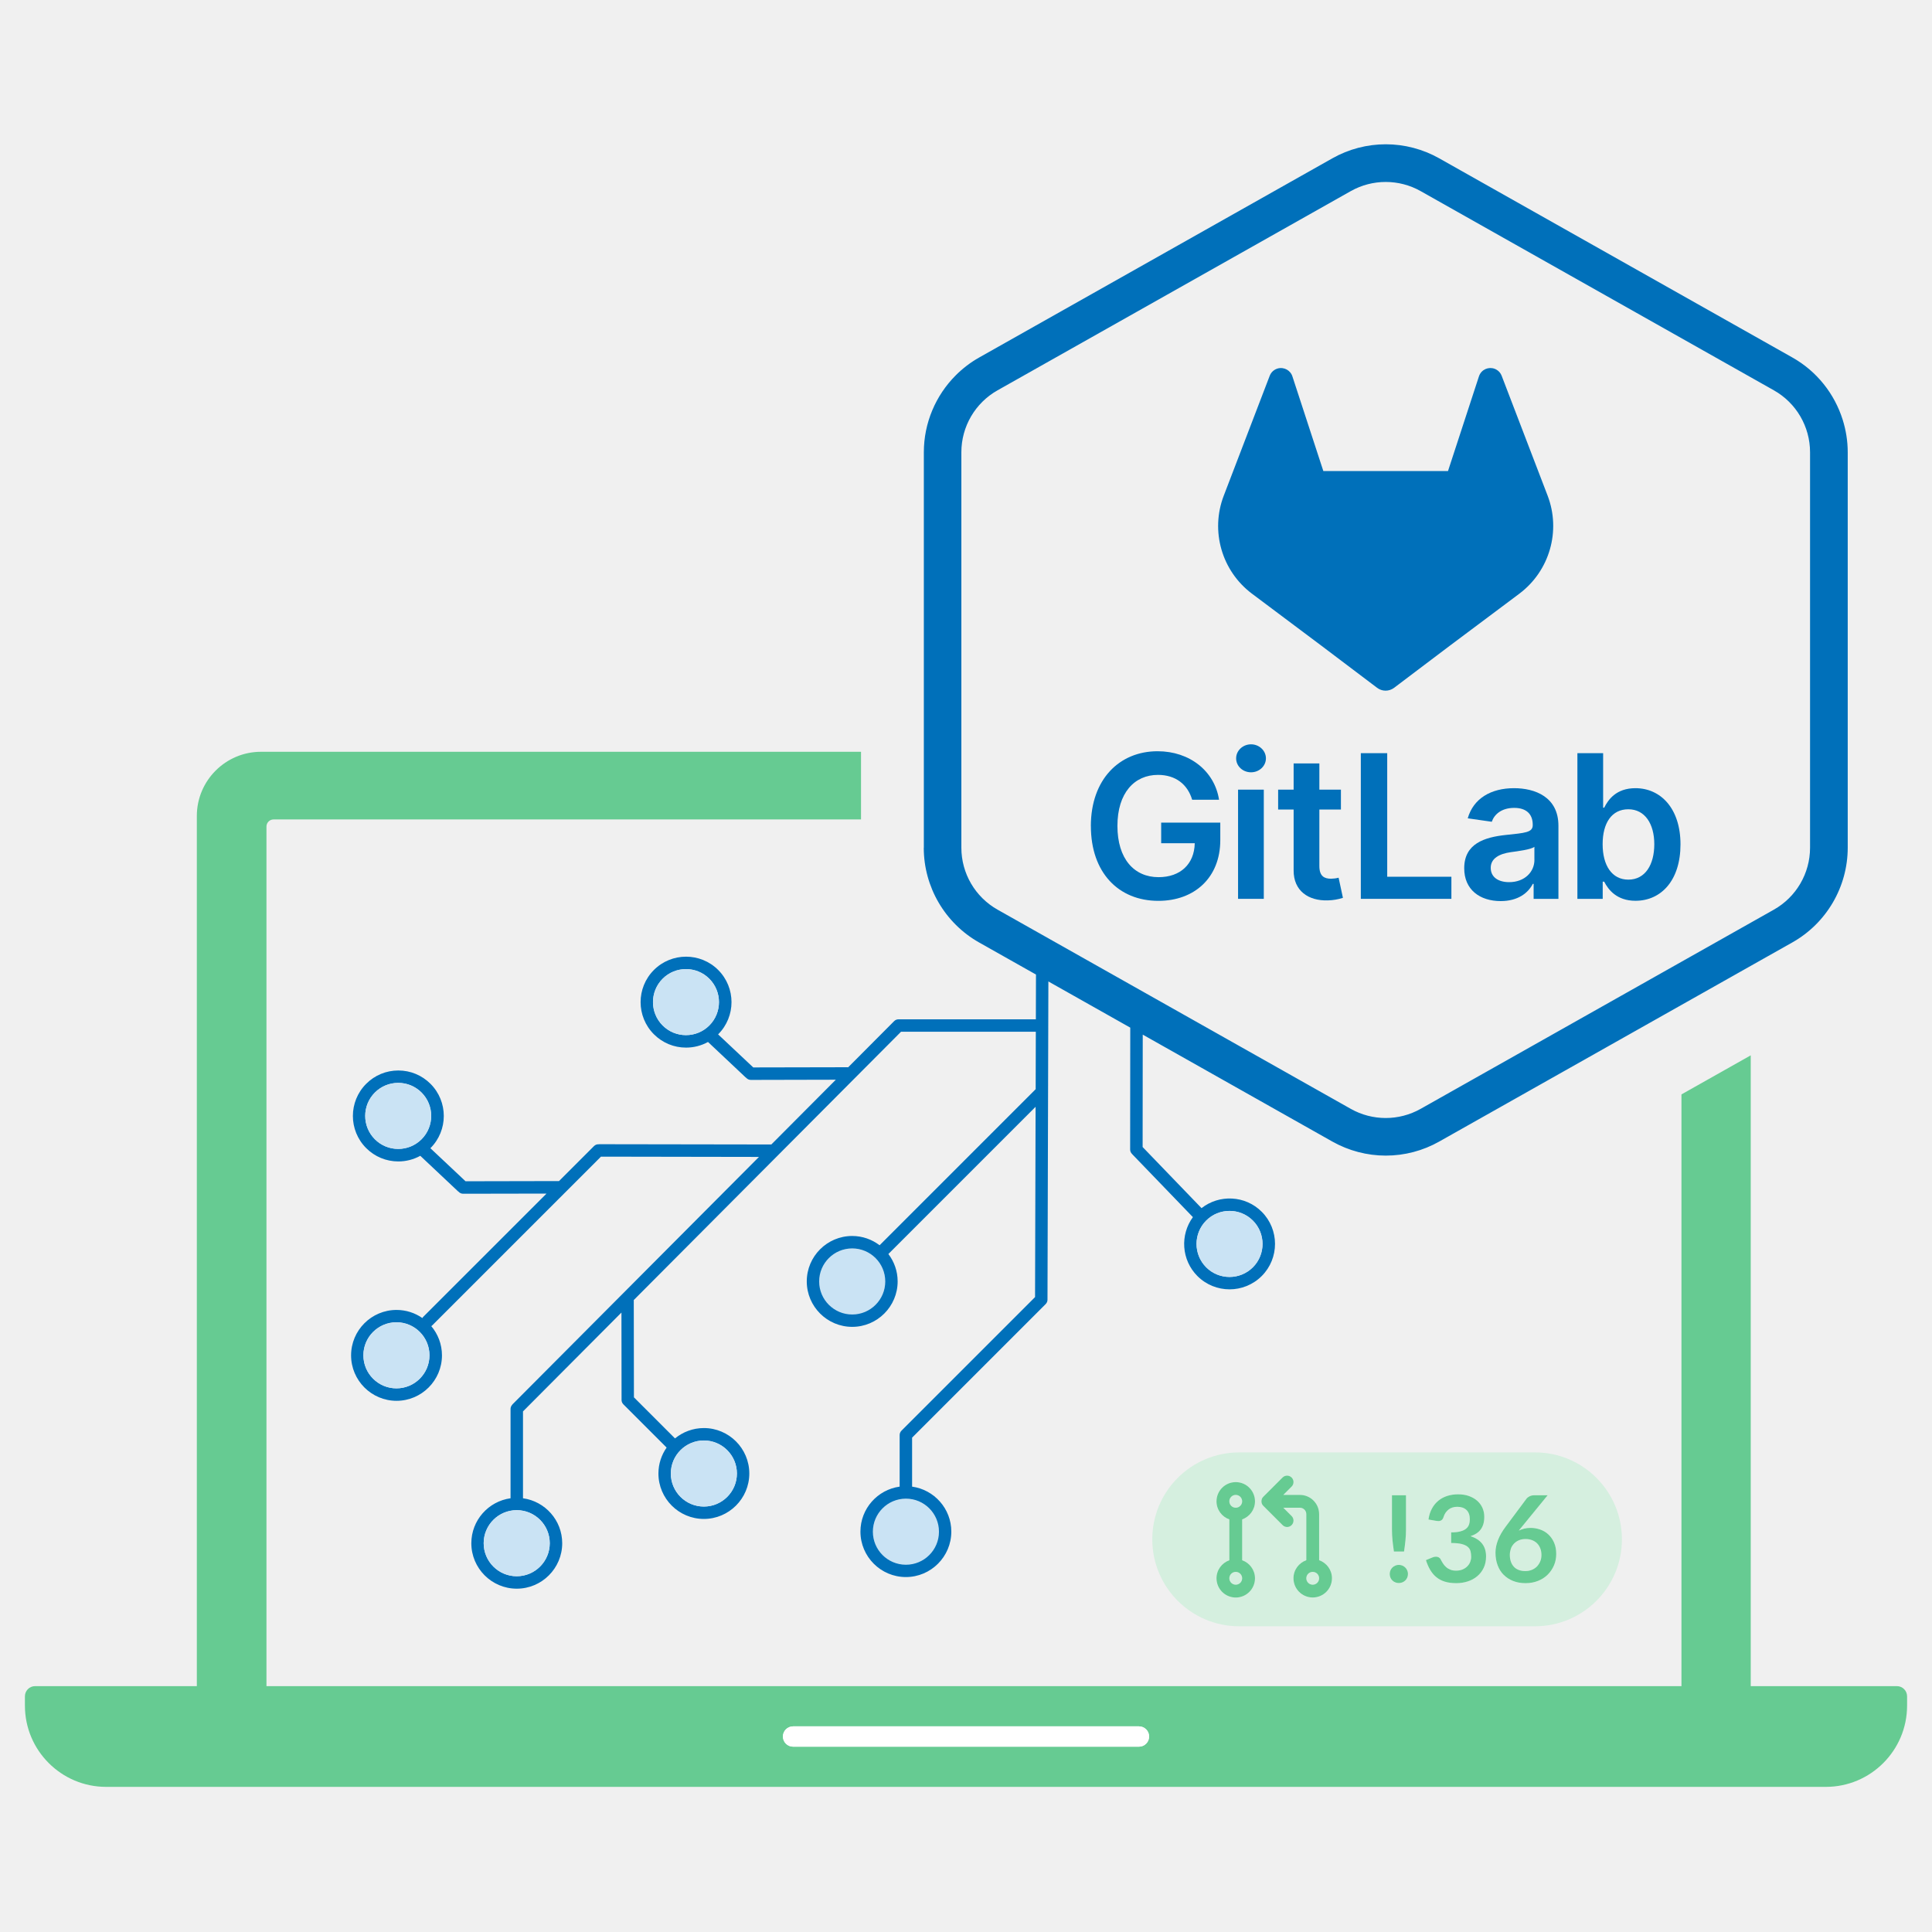
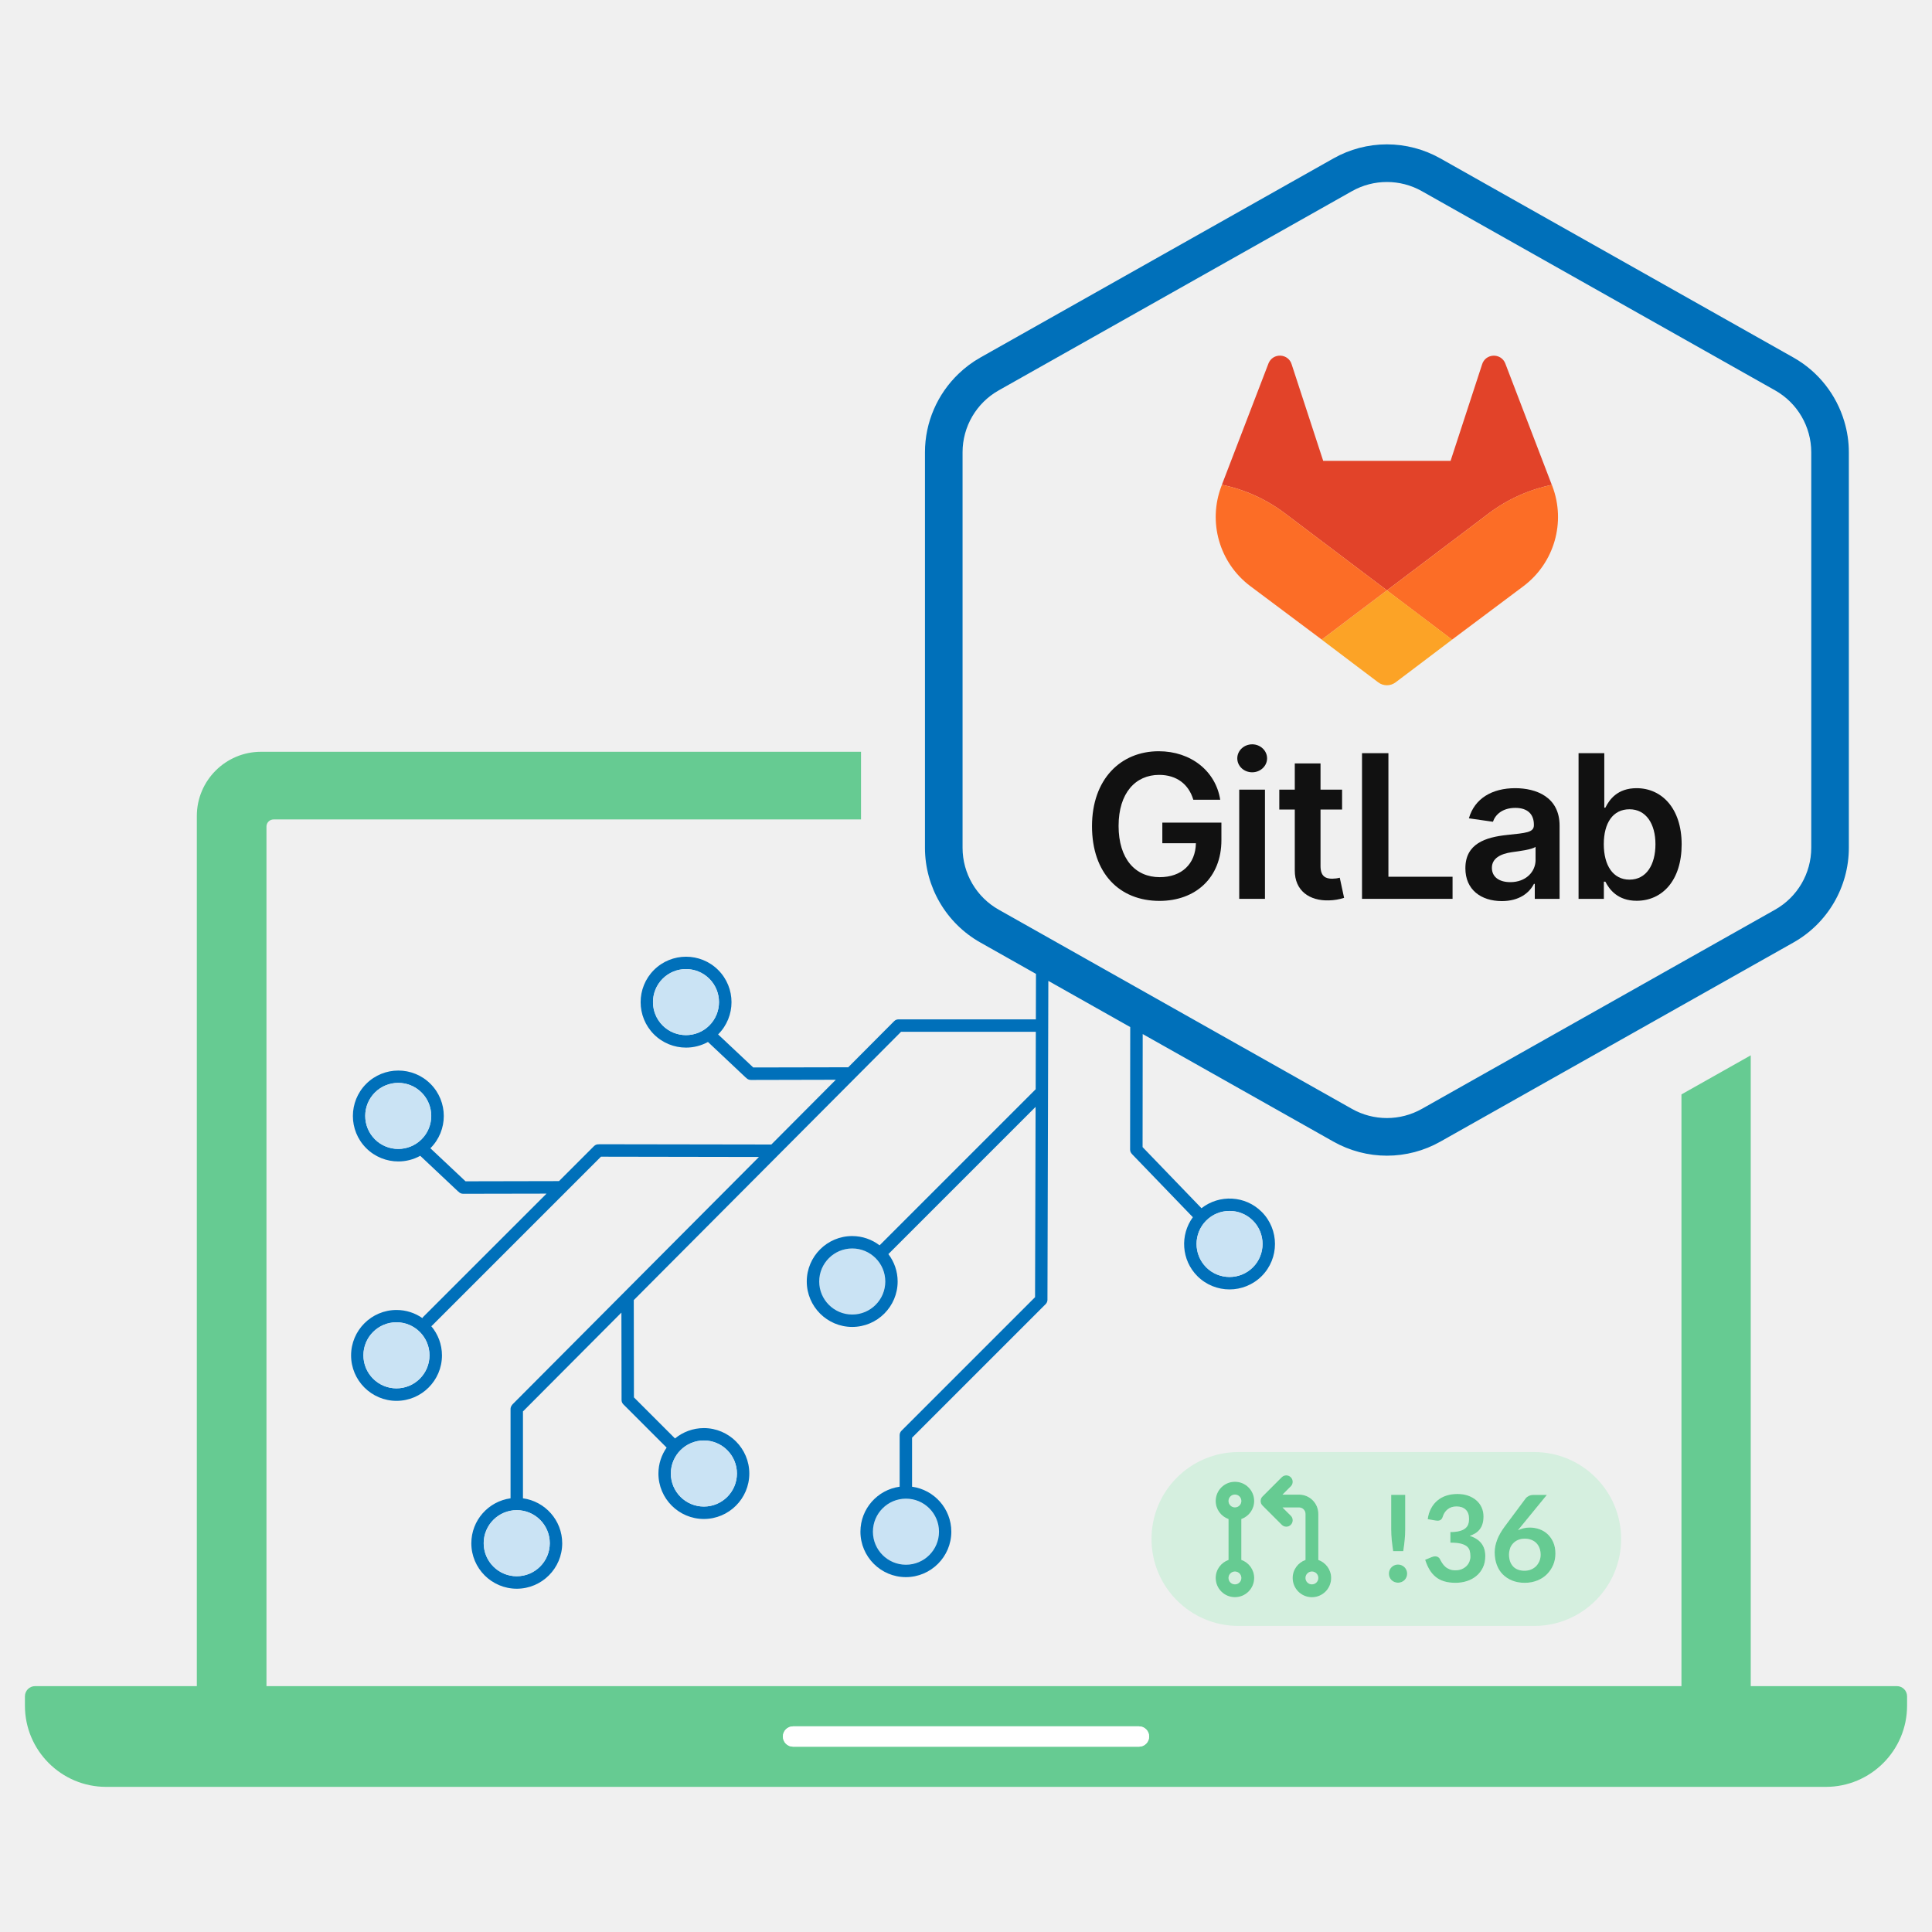
<svg xmlns="http://www.w3.org/2000/svg" id="a" viewBox="0 0 500 500">
  <path d="m490.92,436.37h-37.83v-163.25l-17.93,10.11v153.14H68.96v-222.46c0-1.02.83-1.84,1.84-1.84h152.03v-17.51H67.55c-9.16,0-16.61,7.45-16.61,16.61v225.2H9.08c-1.45,0-2.63,1.18-2.63,2.63v2.43c0,11.59,9.43,21.01,21.01,21.01h445.08c11.59,0,21.01-9.43,21.01-21.01v-2.43c0-1.45-1.18-2.63-2.63-2.63Zm-193.52,13.04c0,1.45-1.18,2.63-2.63,2.63h-89.52c-1.45,0-2.63-1.18-2.63-2.63s1.18-2.63,2.63-2.63h89.52c1.45,0,2.63,1.18,2.63,2.63Z" style="fill:#66cb92; stroke-width:0px;" />
  <path d="m205.24,446.78c-1.45,0-2.63,1.18-2.63,2.63s1.18,2.63,2.63,2.63h89.52c1.45,0,2.63-1.18,2.63-2.63s-1.18-2.63-2.63-2.63h-89.52Z" style="fill:#fff; stroke-width:0px;" />
-   <circle cx="234.44" cy="396.4" r="8.55" style="fill:#cae3f4; stroke-width:0px;" />
-   <path d="m220.54,323.1c-4.71,0-8.55,3.83-8.55,8.55s3.83,8.55,8.55,8.55,8.55-3.83,8.55-8.55-3.83-8.55-8.55-8.55Z" style="fill:#cae3f4; stroke-width:0px;" />
-   <path d="m239.07,219.4c0,10.14,5.49,19.53,14.32,24.51l14.72,8.3-.03,11.59h-35.55c-.43,0-.84.17-1.14.48l-11.89,11.94c-.06,0-.11-.02-.17-.02h0l-24.39.05-9.1-8.56s.02-.02.03-.02c4.59-4.59,4.59-12.05,0-16.64-4.59-4.59-12.05-4.59-16.64,0-4.59,4.59-4.59,12.05,0,16.64,2.22,2.22,5.18,3.45,8.32,3.45,2.02,0,3.96-.51,5.68-1.46l9.76,9.19s.07.04.11.07c.3.34.73.56,1.21.56h0l22-.05-16.69,16.76-44.51-.07h0c-.06,0-.12.01-.18.02-.43-.02-.87.13-1.2.46l-9.06,9.06-24.19.05-9.1-8.56s.02-.02.03-.02c4.59-4.59,4.59-12.05,0-16.64-2.22-2.22-5.18-3.45-8.32-3.45s-6.1,1.22-8.32,3.45c-4.59,4.59-4.59,12.05,0,16.64,2.22,2.22,5.18,3.45,8.32,3.45,2.02,0,3.96-.51,5.68-1.46l9.76,9.19s.07.04.11.07c.3.34.73.56,1.21.56h0l21.59-.04-31.88,31.87c-.1.1-.18.22-.25.34-1.9-1.32-4.2-2.1-6.69-2.1-6.49,0-11.76,5.28-11.76,11.76s5.28,11.76,11.76,11.76,11.76-5.28,11.76-11.76c0-2.88-1.04-5.51-2.76-7.56.07-.05.15-.11.21-.17l43.7-43.7,40.89.07-63.76,64.01c-.1.1-.18.21-.25.33-.18.26-.28.57-.28.9v23.1c-5.73.79-10.15,5.7-10.15,11.64,0,6.49,5.28,11.76,11.76,11.76s11.76-5.28,11.76-11.76c0-5.94-4.43-10.85-10.15-11.64v-22.48l25.48-25.58.03,22.62c0,.43.17.83.47,1.13l11.19,11.19c-1.33,1.91-2.12,4.22-2.12,6.71,0,6.49,5.28,11.76,11.76,11.76s11.76-5.28,11.76-11.76-5.28-11.76-11.76-11.76c-2.83,0-5.43,1.01-7.47,2.68l-10.63-10.63-.04-25.03s0-.09-.01-.14l69.18-69.45h34.88s-.04,14.87-.04,14.87l-40.39,40.39c-1.97-1.5-4.43-2.4-7.09-2.4-6.49,0-11.76,5.28-11.76,11.76s5.28,11.76,11.76,11.76,11.76-5.28,11.76-11.76c0-2.66-.9-5.12-2.4-7.09l38.1-38.1-.14,49.25-34.57,34.57c-.3.3-.47.71-.47,1.14v13.34c-5.73.79-10.15,5.7-10.15,11.64,0,6.49,5.28,11.76,11.76,11.76s11.76-5.28,11.76-11.76c0-5.94-4.43-10.85-10.15-11.64v-12.68l34.57-34.57c.3-.3.47-.71.47-1.13l.23-82.36,21.19,11.95-.03,31.54c0,.46.19.87.5,1.16.03.04.07.09.11.13l15.52,16.1s.08.07.12.1c-3.37,4.6-2.99,11.1,1.16,15.26,2.29,2.29,5.31,3.44,8.32,3.44s6.02-1.15,8.32-3.44c4.59-4.59,4.59-12.05,0-16.64-4.25-4.25-10.97-4.55-15.58-.93,0,0-.01-.02-.02-.03l-15.22-15.79.03-29.09,49.08,27.68c4.21,2.37,8.99,3.63,13.82,3.63s9.61-1.25,13.82-3.63l91.41-51.55c8.83-4.98,14.32-14.37,14.32-24.51v-102.35c0-2.89-.46-5.71-1.3-8.39-2.11-6.73-6.7-12.56-13.02-16.12l-91.41-51.55c-4.21-2.37-8.99-3.63-13.82-3.63s-9.61,1.25-13.82,3.63l-91.41,51.55c-2.25,1.27-4.27,2.82-6.05,4.6-5.21,5.21-8.27,12.35-8.27,19.91v102.35Zm-55.5,33.9c3.33,3.33,3.33,8.75,0,12.09-1.61,1.61-3.76,2.5-6.04,2.5s-4.43-.89-6.04-2.5c-3.33-3.33-3.33-8.75,0-12.09,1.67-1.67,3.85-2.5,6.04-2.5s4.38.83,6.04,2.5Zm-74.47,29.45c3.33,3.33,3.33,8.75,0,12.09-1.61,1.61-3.76,2.5-6.04,2.5s-4.43-.89-6.04-2.5c-3.33-3.33-3.33-8.75,0-12.09,1.61-1.61,3.76-2.5,6.04-2.5s4.43.89,6.04,2.5Zm-6.5,76.55c-4.71,0-8.55-3.83-8.55-8.55s3.83-8.55,8.55-8.55,8.55,3.83,8.55,8.55-3.83,8.55-8.55,8.55Zm79.56,13.5c4.71,0,8.55,3.83,8.55,8.55s-3.83,8.55-8.55,8.55-8.55-3.83-8.55-8.55,3.83-8.55,8.55-8.55Zm-56.98,26.58c0-4.71,3.83-8.55,8.55-8.55s8.55,3.83,8.55,8.55-3.83,8.55-8.55,8.55-8.55-3.83-8.55-8.55Zm100.72-2.98c0-4.71,3.83-8.55,8.55-8.55s8.55,3.83,8.55,8.55-3.83,8.55-8.55,8.55-8.55-3.83-8.55-8.55Zm-5.35-56.21c-4.71,0-8.55-3.83-8.55-8.55s3.83-8.55,8.55-8.55,8.55,3.83,8.55,8.55-3.83,8.55-8.55,8.55Zm91.61-12.22c-3.33-3.33-3.33-8.75,0-12.09,1.67-1.67,3.85-2.5,6.04-2.5s4.38.83,6.04,2.5c3.33,3.33,3.33,8.75,0,12.09s-8.75,3.33-12.09,0Zm-53.99-226.96l91.41-51.55c2.81-1.58,5.92-2.37,9.04-2.37s6.24.79,9.04,2.37l91.41,51.55c5.79,3.26,9.37,9.39,9.37,16.03v102.35c0,6.64-3.58,12.77-9.37,16.03l-91.41,51.55c-2.81,1.58-5.92,2.37-9.04,2.37s-6.24-.79-9.04-2.37l-91.41-51.55c-5.79-3.26-9.37-9.39-9.37-16.03v-102.35c0-6.64,3.58-12.77,9.37-16.03Z" style="fill:#0070ba; stroke-width:0px;" />
-   <path d="m323.98,153.62l.04.03.1.08,17.95,13.45,8.91,6.73,5.41,4.09c1.3.99,3.1.99,4.41,0l5.41-4.09,8.91-6.73,18.08-13.53.05-.04c7.79-5.88,10.76-16.2,7.28-25.32l-.12-.31-11.8-30.78c-.24-.6-.66-1.12-1.21-1.46-1.45-.93-3.38-.51-4.31.94-.17.26-.29.54-.38.84l-7.97,24.39h-32.26l-7.97-24.39c-.47-1.66-2.2-2.62-3.86-2.15-.29.08-.57.21-.82.37-.55.35-.97.86-1.21,1.46l-11.8,30.79-.12.31c-3.49,9.12-.52,19.44,7.27,25.32Z" style="fill:#0070ba; stroke-width:0px;" />
-   <path d="m282.32,213.81c0,11.93,7.07,19.33,17.47,19.33,9.33,0,16.02-6,16.02-15.72v-4.53h-15.3v5.34h8.69c-.11,5.38-3.7,8.78-9.37,8.78-6.31,0-10.64-4.73-10.64-13.27s4.4-13.2,10.49-13.2c4.55,0,7.66,2.43,8.85,6.43h6.96c-1.16-7.4-7.57-12.55-15.91-12.55-9.87,0-17.27,7.25-17.27,19.4Z" style="fill:#0070ba; stroke-width:0px;" />
-   <path d="m323.77,199.87c2.12,0,3.85-1.62,3.85-3.61s-1.73-3.63-3.85-3.63-3.86,1.62-3.86,3.63,1.72,3.61,3.85,3.61h.01Z" style="fill:#0070ba; stroke-width:0px;" />
-   <rect x="320.41" y="204.36" width="6.66" height="28.26" style="fill:#0070ba; stroke-width:0px;" />
-   <path d="m344.47,227.41c-1.68,0-3.02-.59-3.02-3.28v-14.63h5.58v-5.14h-5.58v-6.79h-6.66v6.79h-4.01v5.15h4.01v15.72c-.04,5.32,3.83,7.94,8.84,7.79,1.33-.03,2.66-.25,3.92-.66l-1.12-5.21c-.64.17-1.29.25-1.95.26Z" style="fill:#0070ba; stroke-width:0px;" />
-   <polygon points="359.01 194.92 352.18 194.92 352.18 232.62 375.62 232.62 375.62 226.9 359.01 226.9 359.01 194.92" style="fill:#0070ba; stroke-width:0px;" />
-   <path d="m403.32,213.7c0-7.47-6.09-9.72-11.49-9.72-5.95,0-10.51,2.65-11.98,7.8l6.22.89c.66-1.93,2.54-3.59,5.81-3.59,3.1,0,4.79,1.58,4.79,4.36v.11c0,1.91-2.01,2.01-7,2.54-5.48.59-10.73,2.23-10.73,8.6-.02,5.56,4.05,8.51,9.44,8.51,4.44,0,7.09-2.08,8.3-4.45h.22v3.88h6.42v-18.92Zm-6.21,8.79c.02,3.14-2.52,5.81-6.54,5.81h0c-2.78,0-4.77-1.26-4.77-3.71s2.23-3.63,5.19-4.05c1.75-.24,5.25-.68,6.11-1.38v3.33Z" style="fill:#0070ba; stroke-width:0px;" />
-   <path d="m423.25,203.98c-4.99,0-7.07,3-8.08,5.04h-.28v-14.1h-6.66v37.7h6.55v-4.45h.38c1.05,2.06,3.24,4.95,8.1,4.95,6.66,0,11.65-5.29,11.65-14.6s-5.14-14.54-11.67-14.54Zm-1.84,23.67c-4.25,0-6.65-3.68-6.65-9.17h0c0-5.5,2.36-9.04,6.65-9.04s6.72,3.77,6.72,9.04-2.32,9.17-6.72,9.17Z" style="fill:#0070ba; stroke-width:0px;" />
+   <path d="m242.99,396.4c0-4.71-3.83-8.55-8.55-8.55s-8.55,3.83-8.55,8.55,3.83,8.55,8.55,8.55,8.55-3.83,8.55-8.55Z" style="fill:#cae3f4; stroke-width:0px;" />
+   <path d="m229.09,331.65c0-4.71-3.83-8.55-8.55-8.55s-8.55,3.83-8.55,8.55,3.83,8.55,8.55,8.55,8.55-3.83,8.55-8.55Z" style="fill:#cae3f4; stroke-width:0px;" />
+   <path d="m239.38,117.05v102.35c0,10.14,5.49,19.53,14.32,24.51l14.41,8.13-.03,11.77h-35.55c-.43,0-.84.17-1.14.48l-11.89,11.94c-.06,0-.11-.02-.17-.02h0l-24.39.05-9.1-8.56s.02-.02.03-.02c4.59-4.59,4.59-12.05,0-16.64-4.59-4.59-12.05-4.59-16.64,0-4.58,4.59-4.58,12.05,0,16.64,2.29,2.29,5.31,3.44,8.32,3.44,1.96,0,3.91-.49,5.67-1.46l9.77,9.2s.07.04.11.07c.29.34.73.56,1.21.56h0l22-.05-16.69,16.76-44.51-.07h0c-.06,0-.12.01-.18.02-.43-.02-.87.13-1.2.46l-9.06,9.06-24.19.05-9.1-8.56s.02-.02.03-.02c4.59-4.59,4.59-12.05,0-16.64-4.59-4.59-12.05-4.59-16.64,0-4.59,4.59-4.59,12.05,0,16.64,2.29,2.29,5.31,3.44,8.32,3.44,1.96,0,3.91-.49,5.67-1.46l9.77,9.2s.07.04.11.07c.29.34.73.56,1.21.56h0l21.59-.04-31.88,31.87c-.1.1-.18.22-.25.34-1.9-1.32-4.2-2.1-6.69-2.1-6.49,0-11.76,5.28-11.76,11.76s5.28,11.76,11.76,11.76,11.76-5.28,11.76-11.76c0-2.88-1.04-5.51-2.76-7.56.07-.05.15-.11.21-.17l43.7-43.7,40.89.07-63.76,64.01c-.1.1-.18.22-.25.33-.17.26-.28.57-.28.9v23.1c-5.73.79-10.15,5.7-10.15,11.64,0,6.49,5.28,11.76,11.76,11.76s11.76-5.28,11.76-11.76c0-5.94-4.43-10.85-10.16-11.64v-22.48l25.48-25.58.04,22.62c0,.43.17.83.47,1.13l11.19,11.19c-1.33,1.91-2.12,4.22-2.12,6.71,0,6.49,5.28,11.76,11.76,11.76s11.76-5.28,11.76-11.76-5.28-11.76-11.76-11.76c-2.83,0-5.43,1.01-7.47,2.68l-10.63-10.63-.04-25.03s0-.09-.01-.13l69.18-69.45h34.88s-.04,14.87-.04,14.87l-40.39,40.39c-1.97-1.5-4.43-2.4-7.09-2.4-6.49,0-11.76,5.28-11.76,11.76s5.28,11.76,11.76,11.76,11.76-5.28,11.76-11.76c0-2.66-.9-5.12-2.4-7.09l38.1-38.1-.14,49.25-34.57,34.57c-.3.3-.47.71-.47,1.14v13.34c-5.73.79-10.15,5.7-10.15,11.64,0,6.49,5.28,11.76,11.76,11.76s11.76-5.28,11.76-11.76c0-5.94-4.43-10.85-10.16-11.64v-12.68l34.57-34.57c.3-.3.47-.71.47-1.13l.23-82.53,21.19,11.95-.03,31.71c0,.46.19.87.5,1.16.03.04.07.09.11.13l15.52,16.1s.08.07.12.1c-3.37,4.6-2.99,11.1,1.16,15.26,2.29,2.29,5.31,3.44,8.32,3.44s6.02-1.15,8.32-3.44c4.59-4.59,4.59-12.05,0-16.64-4.25-4.25-10.97-4.55-15.58-.93,0,0-.01-.02-.02-.03l-15.22-15.79.03-29.26,49.38,27.85c4.21,2.37,8.99,3.63,13.82,3.63s9.61-1.25,13.82-3.63l91.41-51.55c8.83-4.98,14.32-14.37,14.32-24.51v-102.35c0-2.75-.41-5.43-1.18-7.99-2.05-6.9-6.7-12.89-13.14-16.52l-91.41-51.55c-4.21-2.37-8.99-3.63-13.82-3.63s-9.61,1.25-13.82,3.63l-91.41,51.55c-2.06,1.16-3.94,2.58-5.61,4.18-5.48,5.24-8.71,12.57-8.71,20.33Zm-67.89,148.34c-3.33-3.33-3.33-8.75,0-12.09,1.67-1.67,3.85-2.5,6.04-2.5s4.38.83,6.04,2.5c3.33,3.33,3.33,8.75,0,12.09s-8.75,3.33-12.09,0Zm-74.47,29.45c-3.33-3.33-3.33-8.75,0-12.09,1.67-1.67,3.85-2.5,6.04-2.5s4.38.83,6.04,2.5c3.33,3.33,3.33,8.75,0,12.09s-8.75,3.33-12.09,0Zm-2.96,55.92c0-4.71,3.83-8.55,8.55-8.55s8.55,3.83,8.55,8.55-3.83,8.55-8.55,8.55-8.55-3.83-8.55-8.55Zm88.11,22.04c4.71,0,8.55,3.83,8.55,8.55s-3.83,8.55-8.55,8.55-8.55-3.83-8.55-8.55,3.83-8.55,8.55-8.55Zm-56.98,26.58c0-4.71,3.83-8.55,8.55-8.55s8.55,3.83,8.55,8.55-3.83,8.55-8.55,8.55-8.55-3.83-8.55-8.55Zm100.72-2.98c0-4.71,3.83-8.55,8.55-8.55s8.55,3.83,8.55,8.55-3.83,8.55-8.55,8.55-8.55-3.83-8.55-8.55Zm-13.9-64.75c0-4.71,3.83-8.55,8.55-8.55s8.55,3.83,8.55,8.55-3.83,8.55-8.55,8.55-8.55-3.83-8.55-8.55Zm100.16-3.67c-3.33-3.33-3.33-8.75,0-12.09,1.67-1.67,3.85-2.5,6.04-2.5s4.38.83,6.04,2.5c3.33,3.33,3.33,8.75,0,12.09s-8.75,3.33-12.09,0Zm156.58-108.58c0,6.64-3.58,12.77-9.37,16.03l-91.41,51.55c-2.81,1.58-5.92,2.37-9.04,2.37s-6.24-.79-9.04-2.37l-91.41-51.55c-5.79-3.26-9.37-9.39-9.37-16.03v-102.35c0-6.64,3.58-12.77,9.37-16.03l91.41-51.55c2.81-1.58,5.92-2.37,9.04-2.37s6.24.79,9.04,2.37l91.41,51.55c5.79,3.26,9.37,9.39,9.37,16.03v102.35Z" style="fill:#0070ba; stroke-width:0px;" />
+   <path d="m316.11,212.89h-15.3v5.34h8.69c-.11,5.38-3.7,8.78-9.37,8.78-6.31,0-10.64-4.73-10.64-13.27s4.4-13.2,10.49-13.2c4.55,0,7.66,2.43,8.85,6.43h6.96c-1.16-7.4-7.57-12.55-15.91-12.55-9.87,0-17.27,7.25-17.27,19.4s7.07,19.33,17.47,19.33c9.33,0,16.02-6,16.02-15.72v-4.53Z" style="fill:#111; stroke-width:0px;" />
+   <path d="m324.07,192.63c-2.12,0-3.86,1.62-3.86,3.63s1.72,3.61,3.85,3.61h.01c2.12,0,3.85-1.62,3.85-3.61s-1.73-3.63-3.85-3.63Z" style="fill:#111; stroke-width:0px;" />
+   <rect x="320.71" y="204.36" width="6.66" height="28.26" style="fill:#111; stroke-width:0px;" />
+   <path d="m344.77,227.41c-1.68,0-3.02-.59-3.02-3.28v-14.63h5.58v-5.14h-5.58v-6.79h-6.66v6.79h-4.01v5.15h4.01v15.72c-.04,5.32,3.83,7.94,8.84,7.79,1.33-.03,2.66-.25,3.92-.66l-1.12-5.21c-.64.17-1.29.25-1.95.26Z" style="fill:#111; stroke-width:0px;" />
+   <polygon points="359.32 194.92 352.49 194.92 352.49 232.62 375.92 232.62 375.92 226.9 359.32 226.9 359.32 194.92" style="fill:#111; stroke-width:0px;" />
+   <path d="m403.62,213.7c0-7.47-6.09-9.72-11.49-9.72-5.95,0-10.51,2.65-11.98,7.8l6.22.89c.66-1.93,2.54-3.59,5.81-3.59,3.1,0,4.79,1.58,4.79,4.36v.11c0,1.91-2.01,2.01-7,2.54-5.48.59-10.73,2.23-10.73,8.6-.02,5.56,4.05,8.51,9.44,8.51,4.44,0,7.09-2.08,8.3-4.45h.22v3.88h6.42v-18.92Zm-6.21,8.79c.02,3.14-2.52,5.81-6.54,5.81h0c-2.78,0-4.77-1.26-4.77-3.71s2.23-3.63,5.19-4.05c1.75-.24,5.25-.68,6.11-1.38v3.33Z" style="fill:#111; stroke-width:0px;" />
+   <path d="m423.55,203.98c-4.99,0-7.07,3-8.08,5.04h-.28v-14.1h-6.66v37.7h6.55v-4.45h.38c1.05,2.06,3.24,4.95,8.1,4.95,6.66,0,11.65-5.29,11.65-14.6s-5.14-14.54-11.67-14.54Zm-1.84,23.67c-4.25,0-6.65-3.68-6.65-9.17h0c0-5.5,2.36-9.04,6.65-9.04s6.72,3.77,6.72,9.04-2.32,9.17-6.72,9.17Z" style="fill:#111; stroke-width:0px;" />
+   <path d="m358.92,152.78c-9.03,6.82-16.87,12.75-16.87,12.75h.01c.13-.09,7.91-5.98,16.86-12.73l26.48-20.02c4.8-3.59,10.34-6.08,16.21-7.29l-12.06-31.47c-.25-.62-.68-1.14-1.24-1.49-1.15-.71-2.62-.63-3.69.2-.52.42-.89.99-1.07,1.62l-8.14,24.91h-32.97l-8.14-24.91c-.18-.64-.55-1.21-1.07-1.63-1.07-.83-2.54-.91-3.69-.2-.56.36-.99.88-1.24,1.49l-12.08,31.45c5.88,1.21,11.41,3.71,16.21,7.31l26.49,20Z" style="fill:#e24329; stroke-width:0px;" />
+   <path d="m358.92,152.79c8.99,6.78,16.82,12.71,16.87,12.75l18.47-13.83.05-.04c7.96-6.01,10.98-16.55,7.43-25.87l-.12-.32c-5.88,1.21-11.41,3.69-16.21,7.29l-26.48,20.02Z" style="fill:#fc6d26; stroke-width:0px;" />
+   <path d="m358.92,152.79c-8.94,6.75-16.73,12.64-16.86,12.74,0,0-.01,0-.01,0l9.09,6.88,5.54,4.18c1.33,1.01,3.17,1.01,4.5,0l5.54-4.18,9.09-6.88s0,0,0,0c-.05-.04-7.88-5.96-16.87-12.75Z" style="fill:#fca326; stroke-width:0px;" />
+   <path d="m323.54,151.66l.04.03.11.08,18.37,13.75s7.84-5.93,16.87-12.75l-26.49-20c-4.8-3.6-10.33-6.1-16.21-7.31l-.12.32c-3.57,9.32-.54,19.87,7.43,25.88Z" style="fill:#fc6d26; stroke-width:0px;" />
  <path d="m173.61,381.34c0,4.71,3.83,8.55,8.55,8.55s8.55-3.83,8.55-8.55-3.83-8.55-8.55-8.55-8.55,3.83-8.55,8.55Z" style="fill:#cae3f4; stroke-width:0px;" />
-   <path d="m391.74,405.43c.34.36.75.65,1.25.85s1.07.3,1.73.3c.61,0,1.17-.1,1.69-.31.51-.21.95-.5,1.32-.87.37-.37.66-.81.86-1.32.21-.5.31-1.05.31-1.64,0-.64-.1-1.22-.3-1.74s-.48-.95-.84-1.31c-.36-.36-.8-.63-1.31-.82-.51-.19-1.07-.28-1.68-.28s-1.17.1-1.67.31c-.5.21-.93.5-1.28.86-.36.37-.63.8-.83,1.31s-.29,1.04-.29,1.63c0,.62.09,1.19.26,1.7.17.51.43.95.76,1.32Z" style="fill:#d5efdf; stroke-width:0px;" />
-   <path d="m339.73,406.8c-.92,0-1.66.74-1.66,1.66s.74,1.66,1.66,1.66,1.66-.74,1.66-1.66-.74-1.66-1.66-1.66Z" style="fill:#d5efdf; stroke-width:0px;" />
-   <path d="m319.81,406.8c-.92,0-1.66.74-1.66,1.66s.74,1.66,1.66,1.66,1.66-.74,1.66-1.66-.74-1.66-1.66-1.66Z" style="fill:#d5efdf; stroke-width:0px;" />
-   <circle cx="319.81" cy="388.54" r="1.66" style="fill:#d5efdf; stroke-width:0px;" />
-   <path d="m320.71,420.88h76.54c12.43,0,22.5-10.08,22.5-22.5h0c0-12.43-10.08-22.5-22.5-22.5h-76.54c-12.43,0-22.5,10.08-22.5,22.5h0c0,12.43,10.08,22.5,22.5,22.5Zm66.96-22.32c.43-1.12,1.1-2.27,2-3.48l5.37-7.21c.19-.25.46-.46.82-.64.36-.18.77-.26,1.24-.26h3.42l-6.68,8.17c-.14.18-.28.34-.41.5-.13.16-.26.32-.38.48.44-.22.9-.39,1.41-.51.5-.12,1.05-.19,1.64-.19.85,0,1.68.14,2.48.42s1.51.7,2.12,1.27,1.11,1.27,1.48,2.11c.37.84.56,1.82.56,2.94,0,1.05-.19,2.03-.58,2.95s-.92,1.72-1.62,2.4-1.53,1.22-2.51,1.62c-.98.39-2.06.59-3.24.59s-2.28-.19-3.24-.58c-.96-.38-1.77-.92-2.44-1.61-.67-.69-1.19-1.52-1.55-2.49-.36-.97-.54-2.05-.54-3.23,0-1.06.22-2.14.65-3.26Zm-7.1,2.89c-.11-.44-.35-.82-.72-1.13-.36-.31-.88-.56-1.56-.73-.68-.18-1.59-.26-2.73-.26v-2.75c.94,0,1.73-.08,2.35-.25.62-.17,1.12-.4,1.49-.69.37-.3.62-.65.77-1.07.15-.42.22-.87.22-1.37,0-1.07-.29-1.88-.87-2.42s-1.38-.82-2.38-.82c-.91,0-1.67.24-2.27.72-.6.48-1.02,1.1-1.26,1.86-.12.39-.29.68-.51.85-.22.17-.5.26-.86.26-.17,0-.34-.02-.53-.05l-2.02-.35c.16-1.08.46-2.03.9-2.84.45-.82,1-1.5,1.67-2.04s1.44-.95,2.3-1.23c.87-.28,1.8-.41,2.79-.41s1.97.15,2.81.44c.84.29,1.55.71,2.14,1.23.59.52,1.04,1.14,1.36,1.84.32.71.47,1.47.47,2.29,0,.72-.08,1.35-.24,1.89s-.39,1.02-.7,1.42-.68.75-1.12,1.03c-.44.28-.94.51-1.5.7,1.35.43,2.35,1.07,3.02,1.95s1,1.97,1,3.28c0,1.12-.21,2.11-.62,2.97-.42.86-.98,1.58-1.68,2.17-.71.59-1.52,1.03-2.45,1.33s-1.91.45-2.95.45c-1.13,0-2.12-.13-2.96-.39-.84-.26-1.57-.64-2.19-1.15-.62-.51-1.15-1.13-1.59-1.87-.44-.74-.81-1.59-1.12-2.55l1.7-.7c.29-.12.59-.19.89-.19.27,0,.51.06.72.17.21.11.38.28.49.5.19.36.39.72.61,1.07s.49.67.8.94c.31.28.68.5,1.1.67.42.17.92.26,1.5.26.65,0,1.22-.11,1.71-.32.49-.21.89-.49,1.22-.83s.57-.72.73-1.14c.16-.42.24-.84.24-1.27,0-.54-.06-1.03-.17-1.47Zm-20.33-14.48h3.63v8.9c0,.94-.05,1.87-.14,2.78-.09.91-.22,1.87-.37,2.89h-2.6c-.16-1.02-.28-1.98-.37-2.89-.09-.91-.14-1.83-.14-2.78v-8.9Zm-.41,19.47c.12-.29.29-.54.5-.75.21-.21.46-.37.75-.5.29-.12.6-.19.93-.19s.63.06.92.19c.29.12.54.29.75.5s.37.46.5.75c.12.29.19.6.19.92s-.06.64-.19.93c-.12.29-.29.53-.5.74-.21.21-.46.37-.75.49s-.6.18-.92.18-.64-.06-.93-.18c-.29-.12-.54-.28-.75-.49-.21-.21-.38-.45-.5-.74s-.18-.59-.18-.93.06-.63.18-.92Zm-32.9-19.07l4.98-4.98c.65-.65,1.7-.65,2.35,0s.65,1.7,0,2.35l-2.15,2.15h4.29c2.75,0,4.98,2.23,4.98,4.98v11.92c1.93.69,3.32,2.51,3.32,4.67,0,2.75-2.23,4.98-4.98,4.98s-4.98-2.23-4.98-4.98c0-2.16,1.39-3.99,3.32-4.67v-11.92c0-.92-.74-1.66-1.66-1.66h-4.29l2.15,2.15c.65.65.65,1.7,0,2.35-.32.32-.75.49-1.17.49s-.85-.16-1.17-.49l-4.98-4.98c-.08-.08-.15-.16-.21-.25-.03-.04-.04-.08-.07-.12-.03-.05-.06-.11-.09-.17-.02-.05-.04-.11-.05-.17-.01-.05-.03-.09-.04-.14-.04-.21-.04-.44,0-.65,0-.05.03-.1.04-.14.02-.06.03-.11.05-.17.02-.06.06-.11.09-.17.02-.04.04-.08.07-.12.06-.09.13-.18.21-.25Zm-12.11,1.18c0-2.75,2.23-4.98,4.98-4.98s4.98,2.23,4.98,4.98c0,2.16-1.39,3.99-3.32,4.67v10.57c1.93.69,3.32,2.51,3.32,4.67,0,2.75-2.23,4.98-4.98,4.98s-4.98-2.23-4.98-4.98c0-2.16,1.39-3.99,3.32-4.67v-10.57c-1.93-.69-3.32-2.51-3.32-4.67Z" style="fill:#d5efdf; stroke-width:0px;" />
-   <path d="m314.83,408.46c0,2.75,2.23,4.98,4.98,4.98s4.98-2.23,4.98-4.98c0-2.16-1.39-3.99-3.32-4.67v-10.57c1.93-.69,3.32-2.51,3.32-4.67,0-2.75-2.23-4.98-4.98-4.98s-4.98,2.23-4.98,4.98c0,2.16,1.39,3.99,3.32,4.67v10.57c-1.93.69-3.32,2.51-3.32,4.67Zm4.98,1.66c-.92,0-1.66-.74-1.66-1.66s.74-1.66,1.66-1.66,1.66.74,1.66,1.66-.74,1.66-1.66,1.66Zm0-23.24c.92,0,1.66.74,1.66,1.66s-.74,1.66-1.66,1.66-1.66-.74-1.66-1.66.74-1.66,1.66-1.66Z" style="fill:#66cb92; stroke-width:0px;" />
-   <path d="m326.58,387.91c-.02.05-.04.11-.05.17-.01.05-.03.09-.04.14-.04.21-.04.44,0,.65,0,.05.03.1.04.14.02.06.03.11.05.17.02.06.06.11.09.17.02.04.04.08.07.12.06.09.13.18.21.25l4.98,4.98c.32.32.75.49,1.17.49s.85-.16,1.17-.49c.65-.65.65-1.7,0-2.35l-2.15-2.15h4.29c.92,0,1.66.74,1.66,1.66v11.92c-1.93.69-3.32,2.51-3.32,4.67,0,2.75,2.23,4.98,4.98,4.98s4.98-2.23,4.98-4.98c0-2.16-1.39-3.99-3.32-4.67v-11.92c0-2.75-2.23-4.98-4.98-4.98h-4.29l2.15-2.15c.65-.65.65-1.7,0-2.35s-1.7-.65-2.35,0l-4.98,4.98c-.08.08-.15.16-.21.25-.03.04-.04.08-.07.12-.03.05-.06.11-.09.17Zm13.15,22.21c-.92,0-1.66-.74-1.66-1.66s.74-1.66,1.66-1.66,1.66.74,1.66,1.66-.74,1.66-1.66,1.66Z" style="fill:#66cb92; stroke-width:0px;" />
-   <path d="m360.76,401.54h2.6c.16-1.02.28-1.98.37-2.89.09-.91.14-1.83.14-2.78v-8.9h-3.63v8.9c0,.94.05,1.87.14,2.78.09.91.22,1.87.37,2.89Z" style="fill:#66cb92; stroke-width:0px;" />
-   <path d="m360.34,409.02c.21.21.46.37.75.49.29.12.6.18.93.18s.63-.06.92-.18.54-.28.75-.49c.21-.21.37-.45.5-.74.12-.29.19-.59.19-.93s-.06-.63-.19-.92c-.12-.29-.29-.54-.5-.75s-.46-.37-.75-.5c-.29-.12-.6-.19-.92-.19s-.64.06-.93.19c-.29.12-.54.29-.75.5-.21.21-.38.46-.5.75-.12.29-.18.6-.18.92s.06.64.18.93.29.53.5.74Z" style="fill:#66cb92; stroke-width:0px;" />
-   <path d="m379.77,405.33c-.33.34-.73.62-1.22.83-.49.21-1.06.32-1.71.32-.58,0-1.08-.08-1.5-.26-.42-.17-.79-.39-1.1-.67-.31-.27-.58-.59-.8-.94s-.43-.71-.61-1.07c-.11-.22-.28-.38-.49-.5-.21-.11-.45-.17-.72-.17-.3,0-.6.06-.89.19l-1.7.7c.31.97.68,1.82,1.12,2.55.44.74.96,1.36,1.59,1.87.62.51,1.35.89,2.19,1.15.84.26,1.83.39,2.96.39,1.04,0,2.02-.15,2.95-.45s1.75-.74,2.45-1.33c.71-.59,1.27-1.31,1.68-2.17.42-.86.62-1.85.62-2.97,0-1.32-.33-2.41-1-3.28s-1.67-1.52-3.02-1.95c.56-.19,1.06-.42,1.5-.7.44-.28.81-.62,1.12-1.03s.54-.88.7-1.42.24-1.17.24-1.89c0-.82-.16-1.58-.47-2.29-.32-.71-.77-1.32-1.36-1.84-.59-.52-1.3-.93-2.14-1.23-.83-.3-1.77-.44-2.81-.44s-1.93.14-2.79.41c-.87.28-1.63.68-2.3,1.23s-1.23,1.22-1.67,2.04c-.45.81-.75,1.76-.9,2.84l2.02.35c.19.03.36.05.53.05.35,0,.64-.09.86-.26.22-.17.39-.45.51-.85.24-.76.66-1.38,1.26-1.86.6-.48,1.36-.72,2.27-.72,1.01,0,1.8.27,2.38.82s.87,1.35.87,2.42c0,.5-.07.95-.22,1.37-.14.42-.4.77-.77,1.07-.37.3-.86.53-1.49.69-.62.17-1.41.25-2.35.25v2.75c1.14,0,2.05.09,2.73.26.68.18,1.2.42,1.56.73.36.31.6.69.72,1.13.11.44.17.93.17,1.47,0,.43-.08.85-.24,1.27-.16.42-.4.8-.73,1.14Z" style="fill:#66cb92; stroke-width:0px;" />
-   <path d="m389.12,407.53c.67.69,1.49,1.23,2.44,1.61.95.38,2.03.58,3.24.58s2.26-.2,3.24-.59c.98-.39,1.82-.93,2.51-1.62s1.23-1.49,1.62-2.4.58-1.9.58-2.95c0-1.12-.19-2.1-.56-2.94-.37-.84-.87-1.54-1.48-2.11s-1.32-.99-2.12-1.27-1.63-.42-2.48-.42c-.59,0-1.14.06-1.64.19-.5.12-.97.3-1.41.51.12-.17.25-.33.38-.48.13-.16.27-.32.41-.5l6.68-8.17h-3.42c-.47,0-.88.09-1.24.26-.36.18-.63.39-.82.64l-5.37,7.21c-.9,1.2-1.57,2.36-2,3.48s-.65,2.2-.65,3.26c0,1.18.18,2.26.54,3.23.36.97.87,1.8,1.55,2.49Zm1.89-6.75c.19-.5.47-.94.83-1.31.36-.37.79-.66,1.28-.86.5-.21,1.05-.31,1.67-.31s1.17.09,1.68.28c.51.19.94.46,1.31.82.36.36.64.79.84,1.31s.3,1.09.3,1.74c0,.59-.1,1.14-.31,1.64-.21.5-.5.94-.86,1.32-.37.37-.81.66-1.32.87-.51.21-1.08.31-1.69.31-.65,0-1.23-.1-1.73-.3s-.92-.48-1.25-.85-.59-.8-.76-1.32c-.17-.51-.26-1.08-.26-1.7,0-.58.1-1.12.29-1.63Z" style="fill:#66cb92; stroke-width:0px;" />
  <path d="m142.27,399.38c0-4.71-3.83-8.55-8.55-8.55s-8.55,3.83-8.55,8.55,3.83,8.55,8.55,8.55,8.55-3.83,8.55-8.55Z" style="fill:#cae3f4; stroke-width:0px;" />
-   <path d="m102.59,342.21c-4.71,0-8.55,3.83-8.55,8.55s3.83,8.55,8.55,8.55,8.55-3.83,8.55-8.55-3.83-8.55-8.55-8.55Z" style="fill:#cae3f4; stroke-width:0px;" />
+   <path d="m111.14,350.75c0-4.71-3.83-8.55-8.55-8.55s-8.55,3.83-8.55,8.55,3.83,8.55,8.55,8.55,8.55-3.83,8.55-8.55Z" style="fill:#cae3f4; stroke-width:0px;" />
  <path d="m324.24,315.89c-1.67-1.67-3.85-2.5-6.04-2.5s-4.38.83-6.04,2.5c-3.33,3.33-3.33,8.75,0,12.09s8.75,3.33,12.09,0,3.33-8.75,0-12.09Z" style="fill:#cae3f4; stroke-width:0px;" />
-   <path d="m97.01,294.84c1.61,1.61,3.76,2.5,6.04,2.5s4.43-.89,6.04-2.5c3.33-3.33,3.33-8.75,0-12.09-1.61-1.61-3.76-2.5-6.04-2.5s-4.43.89-6.04,2.5c-3.33,3.33-3.33,8.75,0,12.09Z" style="fill:#cae3f4; stroke-width:0px;" />
-   <path d="m171.49,265.39c1.61,1.61,3.76,2.5,6.04,2.5s4.43-.89,6.04-2.5c3.33-3.33,3.33-8.75,0-12.09-1.67-1.67-3.85-2.5-6.04-2.5s-4.38.83-6.04,2.5c-3.33,3.33-3.33,8.75,0,12.09Z" style="fill:#cae3f4; stroke-width:0px;" />
+   <path d="m109.1,282.75c-1.67-1.67-3.85-2.5-6.04-2.5s-4.38.83-6.04,2.5c-3.33,3.33-3.33,8.75,0,12.09s8.75,3.33,12.09,0,3.33-8.75,0-12.09Z" style="fill:#cae3f4; stroke-width:0px;" />
+   <path d="m183.57,253.3c-1.67-1.67-3.85-2.5-6.04-2.5s-4.38.83-6.04,2.5c-3.33,3.33-3.33,8.75,0,12.09,3.33,3.33,8.75,3.33,12.09,0s3.33-8.75,0-12.09Z" style="fill:#cae3f4; stroke-width:0px;" />
+   <path d="m319.6,406.71c-.92,0-1.66.74-1.66,1.66s.74,1.66,1.66,1.66,1.66-.74,1.66-1.66-.74-1.66-1.66-1.66Z" style="fill:#d5efdf; stroke-width:0px;" />
+   <path d="m320.51,420.79h76.54c12.43,0,22.5-10.08,22.5-22.5h0c0-12.43-10.08-22.5-22.5-22.5h-76.54c-12.43,0-22.5,10.08-22.5,22.5h0c0,12.43,10.08,22.5,22.5,22.5Zm66.96-22.32c.43-1.12,1.1-2.27,2-3.48l5.37-7.21c.19-.25.46-.46.82-.64.36-.18.77-.26,1.24-.26h3.42l-6.68,8.17c-.14.18-.28.34-.41.5-.13.16-.26.32-.38.48.44-.22.9-.39,1.41-.51.5-.12,1.05-.19,1.64-.19.85,0,1.68.14,2.48.42s1.51.7,2.12,1.27,1.11,1.27,1.48,2.11c.37.84.56,1.82.56,2.94,0,1.05-.19,2.03-.58,2.95s-.92,1.72-1.62,2.4-1.53,1.22-2.51,1.62c-.98.39-2.06.59-3.24.59s-2.28-.19-3.24-.58c-.96-.38-1.77-.92-2.44-1.61-.67-.69-1.19-1.52-1.55-2.49-.36-.97-.54-2.05-.54-3.23,0-1.06.22-2.14.65-3.26Zm-7.1,2.89c-.11-.44-.35-.82-.72-1.13-.36-.31-.88-.56-1.56-.73-.68-.18-1.59-.26-2.73-.26v-2.75c.94,0,1.73-.08,2.35-.25.62-.17,1.12-.4,1.49-.69.37-.3.62-.65.77-1.07.15-.42.22-.87.22-1.37,0-1.07-.29-1.88-.87-2.42s-1.38-.82-2.38-.82c-.91,0-1.67.24-2.27.72-.6.48-1.02,1.1-1.26,1.86-.12.39-.29.68-.51.85-.22.17-.5.26-.86.26-.17,0-.34-.02-.53-.05l-2.02-.35c.16-1.08.46-2.03.9-2.84.45-.82,1-1.5,1.67-2.04s1.44-.95,2.3-1.23c.87-.28,1.8-.41,2.79-.41s1.97.15,2.81.44c.84.29,1.55.71,2.14,1.23.59.52,1.04,1.14,1.36,1.84.32.71.47,1.47.47,2.29,0,.72-.08,1.35-.24,1.89s-.39,1.02-.7,1.42-.68.75-1.12,1.03c-.44.28-.94.51-1.5.7,1.35.43,2.35,1.07,3.02,1.95s1,1.97,1,3.28c0,1.12-.21,2.11-.62,2.97-.42.86-.98,1.58-1.68,2.17-.71.59-1.52,1.03-2.45,1.33s-1.91.45-2.95.45c-1.13,0-2.12-.13-2.96-.39-.84-.26-1.57-.64-2.19-1.15-.62-.51-1.15-1.13-1.59-1.87-.44-.74-.81-1.59-1.12-2.55l1.7-.7c.29-.12.59-.19.89-.19.27,0,.51.06.72.17.21.11.38.28.49.5.19.36.39.72.61,1.07s.49.67.8.94c.31.28.68.5,1.1.67.42.17.92.26,1.5.26.65,0,1.22-.11,1.71-.32.49-.21.89-.49,1.22-.83s.57-.72.73-1.14c.16-.42.24-.84.24-1.27,0-.54-.06-1.03-.17-1.47Zm-20.33-14.48h3.63v8.9c0,.94-.05,1.87-.14,2.78-.09.91-.22,1.87-.37,2.89h-2.6c-.16-1.02-.28-1.98-.37-2.89-.09-.91-.14-1.83-.14-2.78v-8.9Zm-.41,19.47c.12-.29.29-.54.5-.75.21-.21.46-.37.75-.5.29-.12.6-.19.93-.19s.63.06.92.19c.29.12.54.29.75.5s.37.46.5.75c.12.29.19.6.19.92s-.06.64-.19.93c-.12.29-.29.53-.5.74-.21.21-.46.37-.75.49s-.6.18-.92.18-.64-.06-.93-.18c-.29-.12-.54-.28-.75-.49-.21-.21-.38-.45-.5-.74s-.18-.59-.18-.93.06-.63.18-.92Zm-32.9-19.07l4.98-4.98c.65-.65,1.7-.65,2.35,0s.65,1.7,0,2.35l-2.15,2.15h4.29c2.75,0,4.98,2.23,4.98,4.98v11.92c1.93.69,3.32,2.51,3.32,4.67,0,2.75-2.23,4.98-4.98,4.98s-4.98-2.23-4.98-4.98c0-2.16,1.39-3.99,3.32-4.67v-11.92c0-.92-.74-1.66-1.66-1.66h-4.29l2.15,2.14c.65.65.65,1.7,0,2.35-.32.32-.75.49-1.17.49s-.85-.16-1.17-.49l-4.98-4.98c-.08-.08-.15-.16-.21-.25-.01-.02-.02-.05-.04-.07-.04-.07-.08-.14-.12-.22-.01-.04-.02-.07-.03-.11-.02-.07-.05-.13-.06-.2-.02-.11-.03-.22-.03-.33s.01-.22.03-.33c.01-.07.04-.13.06-.2.01-.04.02-.08.03-.11.03-.07.07-.14.11-.21.01-.02.02-.05.04-.07.06-.09.13-.18.21-.25Zm-12.11,1.18c0-2.75,2.23-4.98,4.98-4.98s4.98,2.23,4.98,4.98c0,2.16-1.39,3.99-3.32,4.67v10.57c1.93.69,3.32,2.51,3.32,4.67,0,2.75-2.23,4.98-4.98,4.98s-4.98-2.23-4.98-4.98c0-2.16,1.39-3.99,3.32-4.67v-10.57c-1.93-.69-3.32-2.51-3.32-4.67Z" style="fill:#d5efdf; stroke-width:0px;" />
+   <path d="m319.6,390.11c.92,0,1.66-.74,1.66-1.66s-.74-1.66-1.66-1.66-1.66.74-1.66,1.66.74,1.66,1.66,1.66Z" style="fill:#d5efdf; stroke-width:0px;" />
+   <path d="m391.53,405.33c.34.36.75.65,1.25.85s1.07.3,1.73.3c.61,0,1.17-.1,1.69-.31.51-.21.95-.5,1.32-.87.37-.37.66-.81.86-1.32.21-.5.31-1.05.31-1.64,0-.64-.1-1.22-.3-1.74s-.48-.95-.84-1.31c-.36-.36-.8-.63-1.31-.82-.51-.19-1.07-.28-1.68-.28s-1.17.1-1.67.31c-.5.21-.93.5-1.28.86-.36.37-.63.8-.83,1.31s-.29,1.04-.29,1.63c0,.62.09,1.19.26,1.7.17.51.43.95.76,1.32Z" style="fill:#d5efdf; stroke-width:0px;" />
+   <circle cx="339.52" cy="408.37" r="1.66" style="fill:#d5efdf; stroke-width:0px;" />
+   <path d="m314.62,408.37c0,2.75,2.23,4.98,4.98,4.98s4.98-2.23,4.98-4.98c0-2.16-1.39-3.99-3.32-4.67v-10.57c1.93-.69,3.32-2.51,3.32-4.67,0-2.75-2.23-4.98-4.98-4.98s-4.98,2.23-4.98,4.98c0,2.16,1.39,3.99,3.32,4.67v10.57c-1.93.69-3.32,2.51-3.32,4.67Zm4.98,1.66c-.92,0-1.66-.74-1.66-1.66s.74-1.66,1.66-1.66,1.66.74,1.66,1.66-.74,1.66-1.66,1.66Zm0-23.24c.92,0,1.66.74,1.66,1.66s-.74,1.66-1.66,1.66-1.66-.74-1.66-1.66.74-1.66,1.66-1.66Z" style="fill:#66cb92; stroke-width:0px;" />
+   <path d="m326.37,387.82s-.02.08-.03.11c-.02.07-.05.13-.06.2-.02.11-.03.22-.03.33s.01.22.03.33c.01.07.04.13.06.2.01.04.02.08.03.11.03.08.07.15.12.22.01.02.02.05.04.07.06.09.13.18.21.25l4.98,4.98c.32.32.75.49,1.17.49s.85-.16,1.17-.49c.65-.65.65-1.7,0-2.35l-2.15-2.14h4.29c.92,0,1.66.74,1.66,1.66v11.92c-1.93.69-3.32,2.51-3.32,4.67,0,2.75,2.23,4.98,4.98,4.98s4.98-2.23,4.98-4.98c0-2.16-1.39-3.99-3.32-4.67v-11.92c0-2.75-2.23-4.98-4.98-4.98h-4.29l2.15-2.15c.65-.65.65-1.7,0-2.35s-1.7-.65-2.35,0l-4.98,4.98c-.08.08-.15.16-.21.25-.02.02-.02.05-.04.07-.04.07-.08.14-.11.21Zm13.15,22.21c-.92,0-1.66-.74-1.66-1.66s.74-1.66,1.66-1.66,1.66.74,1.66,1.66-.74,1.66-1.66,1.66Z" style="fill:#66cb92; stroke-width:0px;" />
+   <path d="m360.13,408.93c.21.21.46.37.75.49.29.12.6.18.93.18s.63-.06.92-.18.54-.28.75-.49c.21-.21.37-.45.5-.74.12-.29.19-.59.19-.93s-.06-.63-.19-.92c-.12-.29-.29-.54-.5-.75s-.46-.37-.75-.5c-.29-.12-.6-.19-.92-.19s-.64.06-.93.19c-.29.12-.54.29-.75.5-.21.21-.38.46-.5.75-.12.29-.18.6-.18.92s.06.64.18.93.29.53.5.74Z" style="fill:#66cb92; stroke-width:0px;" />
+   <path d="m360.56,401.44h2.6c.16-1.02.28-1.98.37-2.89.09-.91.14-1.83.14-2.78v-8.9h-3.63v8.9c0,.94.05,1.87.14,2.78.09.91.22,1.87.37,2.89Z" style="fill:#66cb92; stroke-width:0px;" />
+   <path d="m379.57,405.24c-.33.34-.73.62-1.22.83-.49.21-1.06.32-1.71.32-.58,0-1.08-.08-1.5-.26-.42-.17-.79-.39-1.1-.67-.31-.27-.58-.59-.8-.94s-.43-.71-.61-1.07c-.11-.22-.28-.38-.49-.5-.21-.11-.45-.17-.72-.17-.3,0-.6.06-.89.19l-1.7.7c.31.97.68,1.82,1.12,2.55.44.74.96,1.36,1.59,1.87.62.51,1.35.89,2.19,1.15.84.26,1.83.39,2.96.39,1.04,0,2.02-.15,2.95-.45s1.75-.74,2.45-1.33c.71-.59,1.27-1.31,1.68-2.17.42-.86.62-1.85.62-2.97,0-1.32-.33-2.41-1-3.28s-1.67-1.52-3.02-1.95c.56-.19,1.06-.42,1.5-.7.44-.28.81-.62,1.12-1.03s.54-.88.7-1.42.24-1.17.24-1.89c0-.82-.16-1.58-.47-2.29-.32-.71-.77-1.32-1.36-1.84-.59-.52-1.3-.93-2.14-1.23-.83-.3-1.77-.44-2.81-.44s-1.93.14-2.79.41c-.87.28-1.63.68-2.3,1.23s-1.23,1.22-1.67,2.04c-.45.81-.75,1.76-.9,2.84l2.02.35c.19.03.36.05.53.05.35,0,.64-.09.86-.26.22-.17.39-.45.51-.85.24-.76.66-1.38,1.26-1.86.6-.48,1.36-.72,2.27-.72,1.01,0,1.8.27,2.38.82s.87,1.35.87,2.42c0,.5-.07.95-.22,1.37-.14.42-.4.77-.77,1.07-.37.3-.86.53-1.49.69-.62.17-1.41.25-2.35.25v2.75c1.14,0,2.05.09,2.73.26.68.18,1.2.42,1.56.73.36.31.6.69.72,1.13.11.44.17.93.17,1.47,0,.43-.08.85-.24,1.27-.16.42-.4.8-.73,1.14Z" style="fill:#66cb92; stroke-width:0px;" />
+   <path d="m388.91,407.44c.67.69,1.49,1.23,2.44,1.61.95.38,2.03.58,3.24.58s2.26-.2,3.24-.59c.98-.39,1.82-.93,2.51-1.62s1.23-1.49,1.62-2.4.58-1.9.58-2.95c0-1.12-.19-2.1-.56-2.94-.37-.84-.87-1.54-1.48-2.11s-1.32-.99-2.12-1.27-1.63-.42-2.48-.42c-.59,0-1.14.06-1.64.19-.5.12-.97.3-1.41.51.12-.17.25-.33.38-.48.13-.16.27-.32.41-.5l6.68-8.17h-3.42c-.47,0-.88.09-1.24.26-.36.18-.63.39-.82.64l-5.37,7.21c-.9,1.2-1.57,2.36-2,3.48s-.65,2.2-.65,3.26c0,1.18.18,2.26.54,3.23.36.97.87,1.8,1.55,2.49Zm1.89-6.75c.19-.5.47-.94.83-1.31.36-.37.79-.66,1.28-.86.5-.21,1.05-.31,1.67-.31s1.17.09,1.68.28c.51.19.94.46,1.31.82.36.36.64.79.84,1.31s.3,1.09.3,1.74c0,.59-.1,1.14-.31,1.64-.21.5-.5.94-.86,1.32-.37.37-.81.66-1.32.87-.51.21-1.08.31-1.69.31-.65,0-1.23-.1-1.73-.3s-.92-.48-1.25-.85-.59-.8-.76-1.32c-.17-.51-.26-1.08-.26-1.7,0-.58.1-1.12.29-1.63Z" style="fill:#66cb92; stroke-width:0px;" />
</svg>
